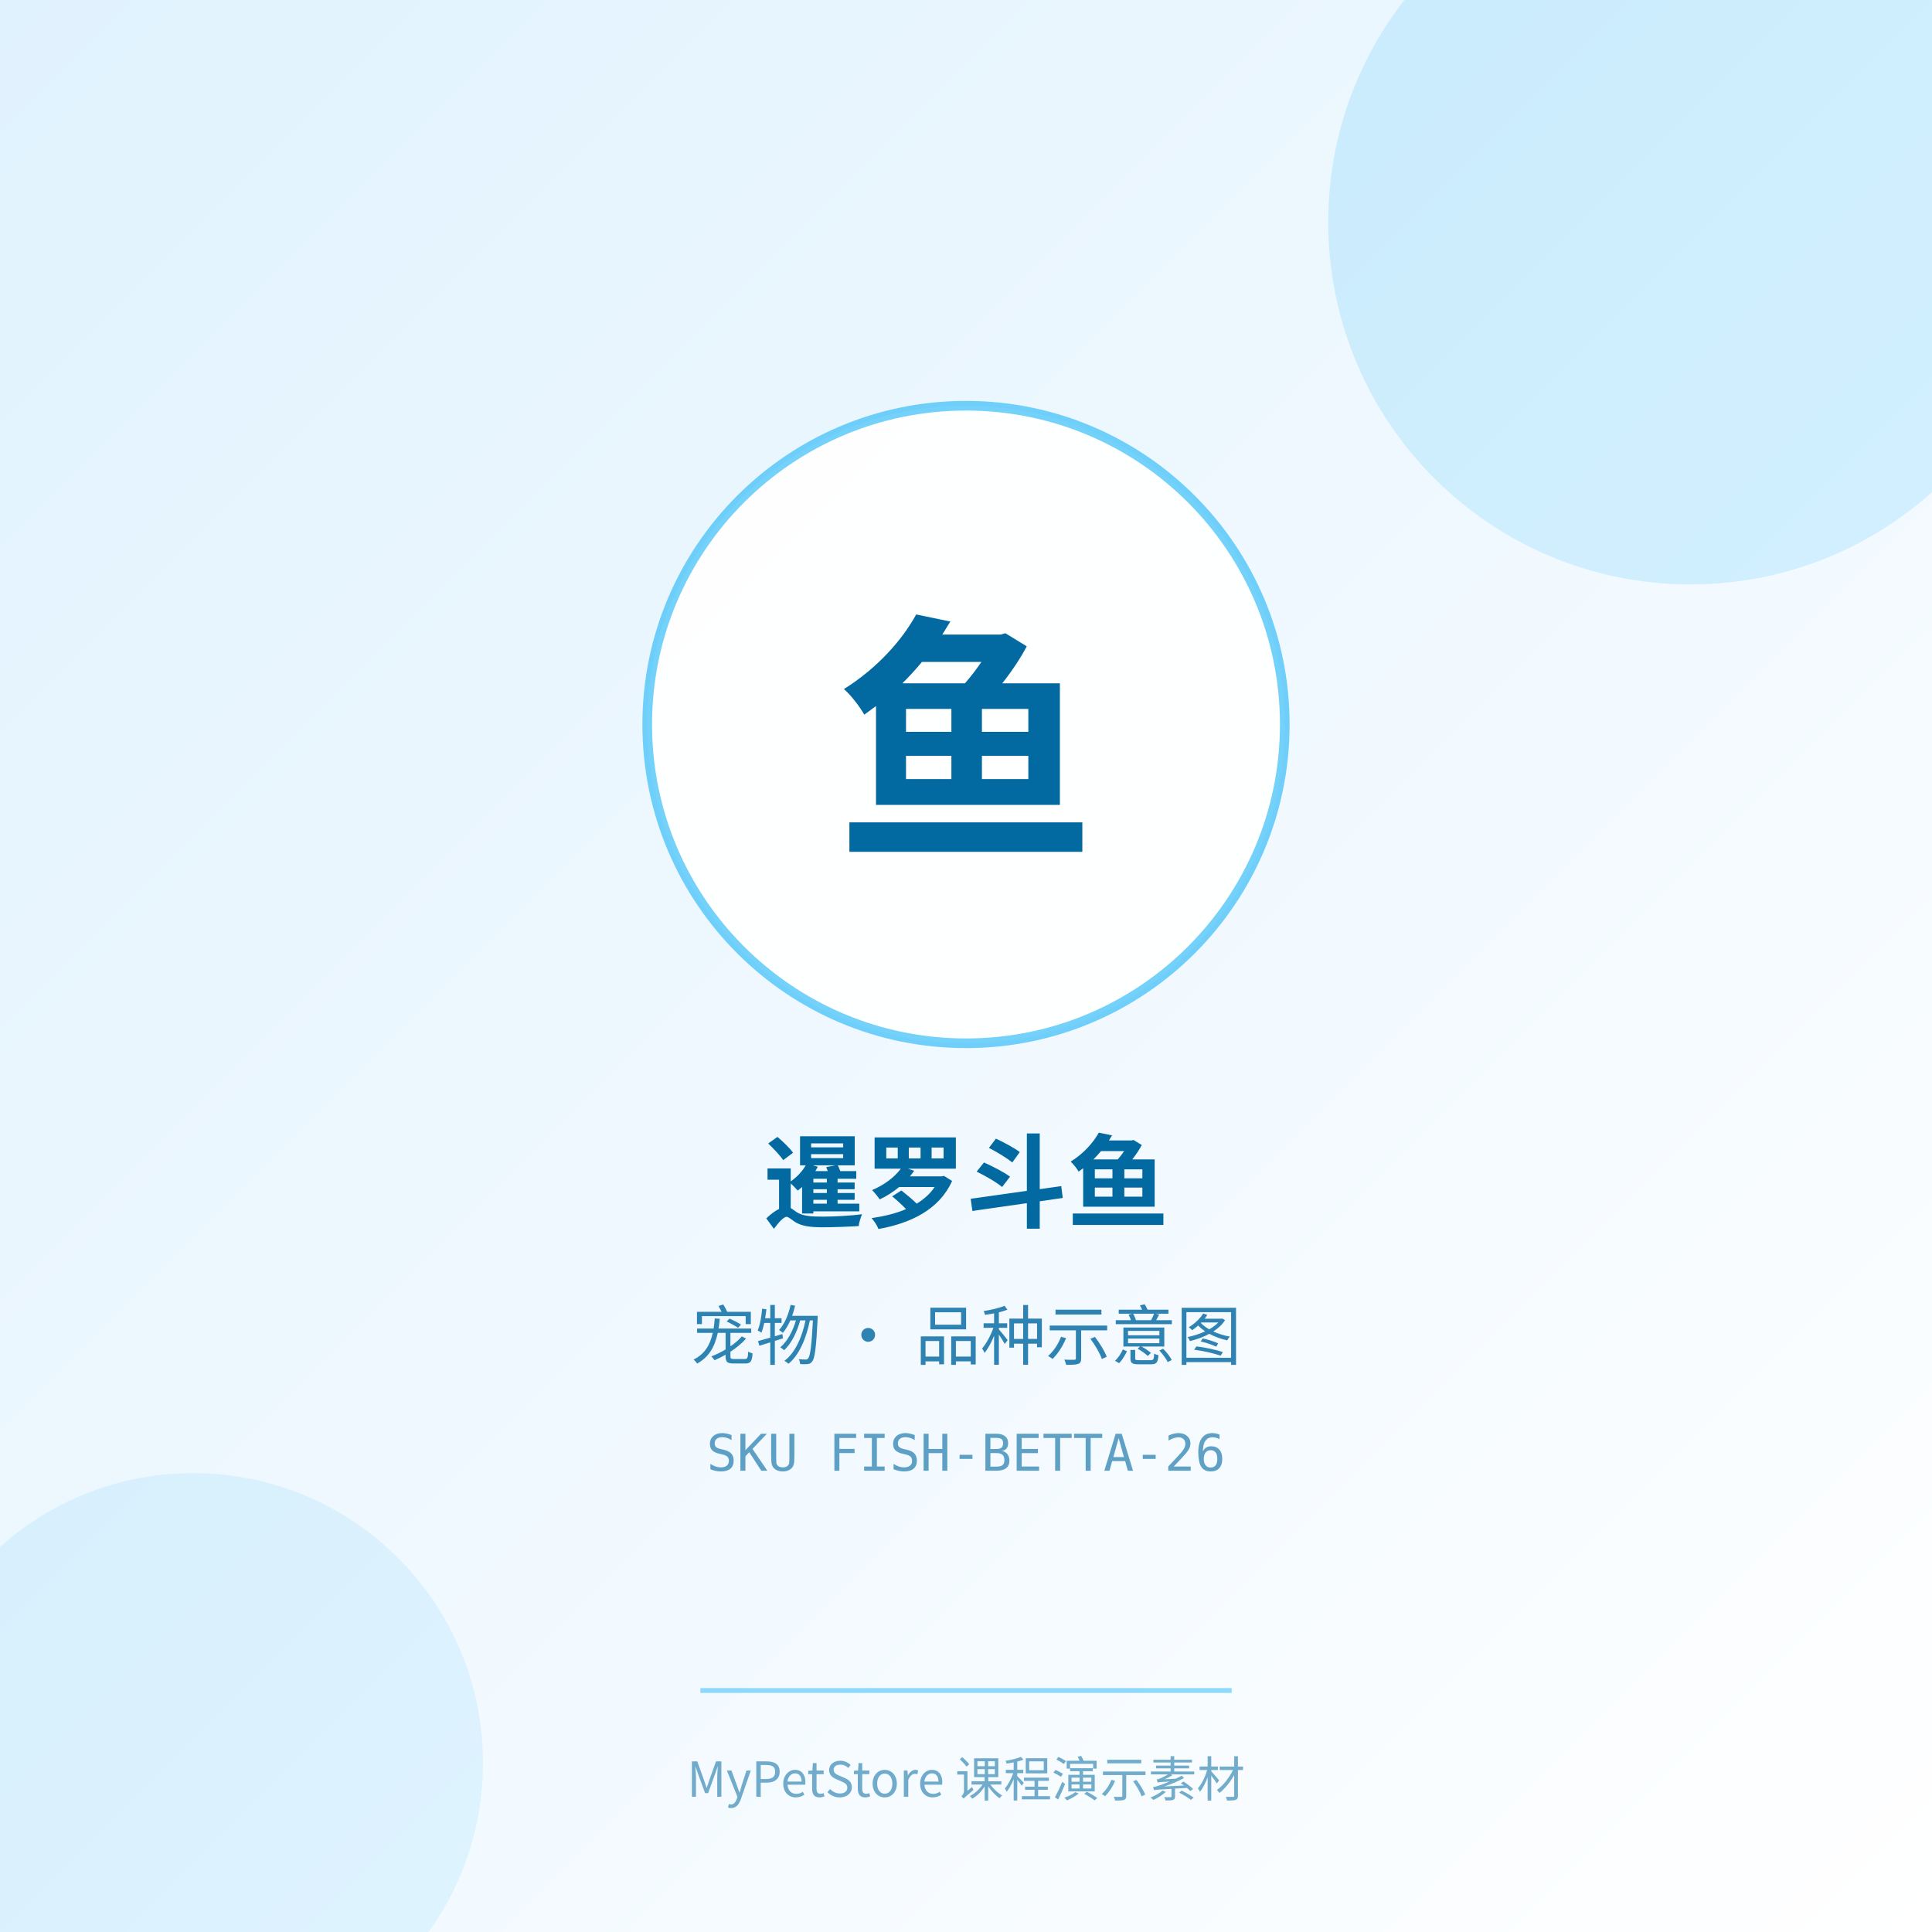
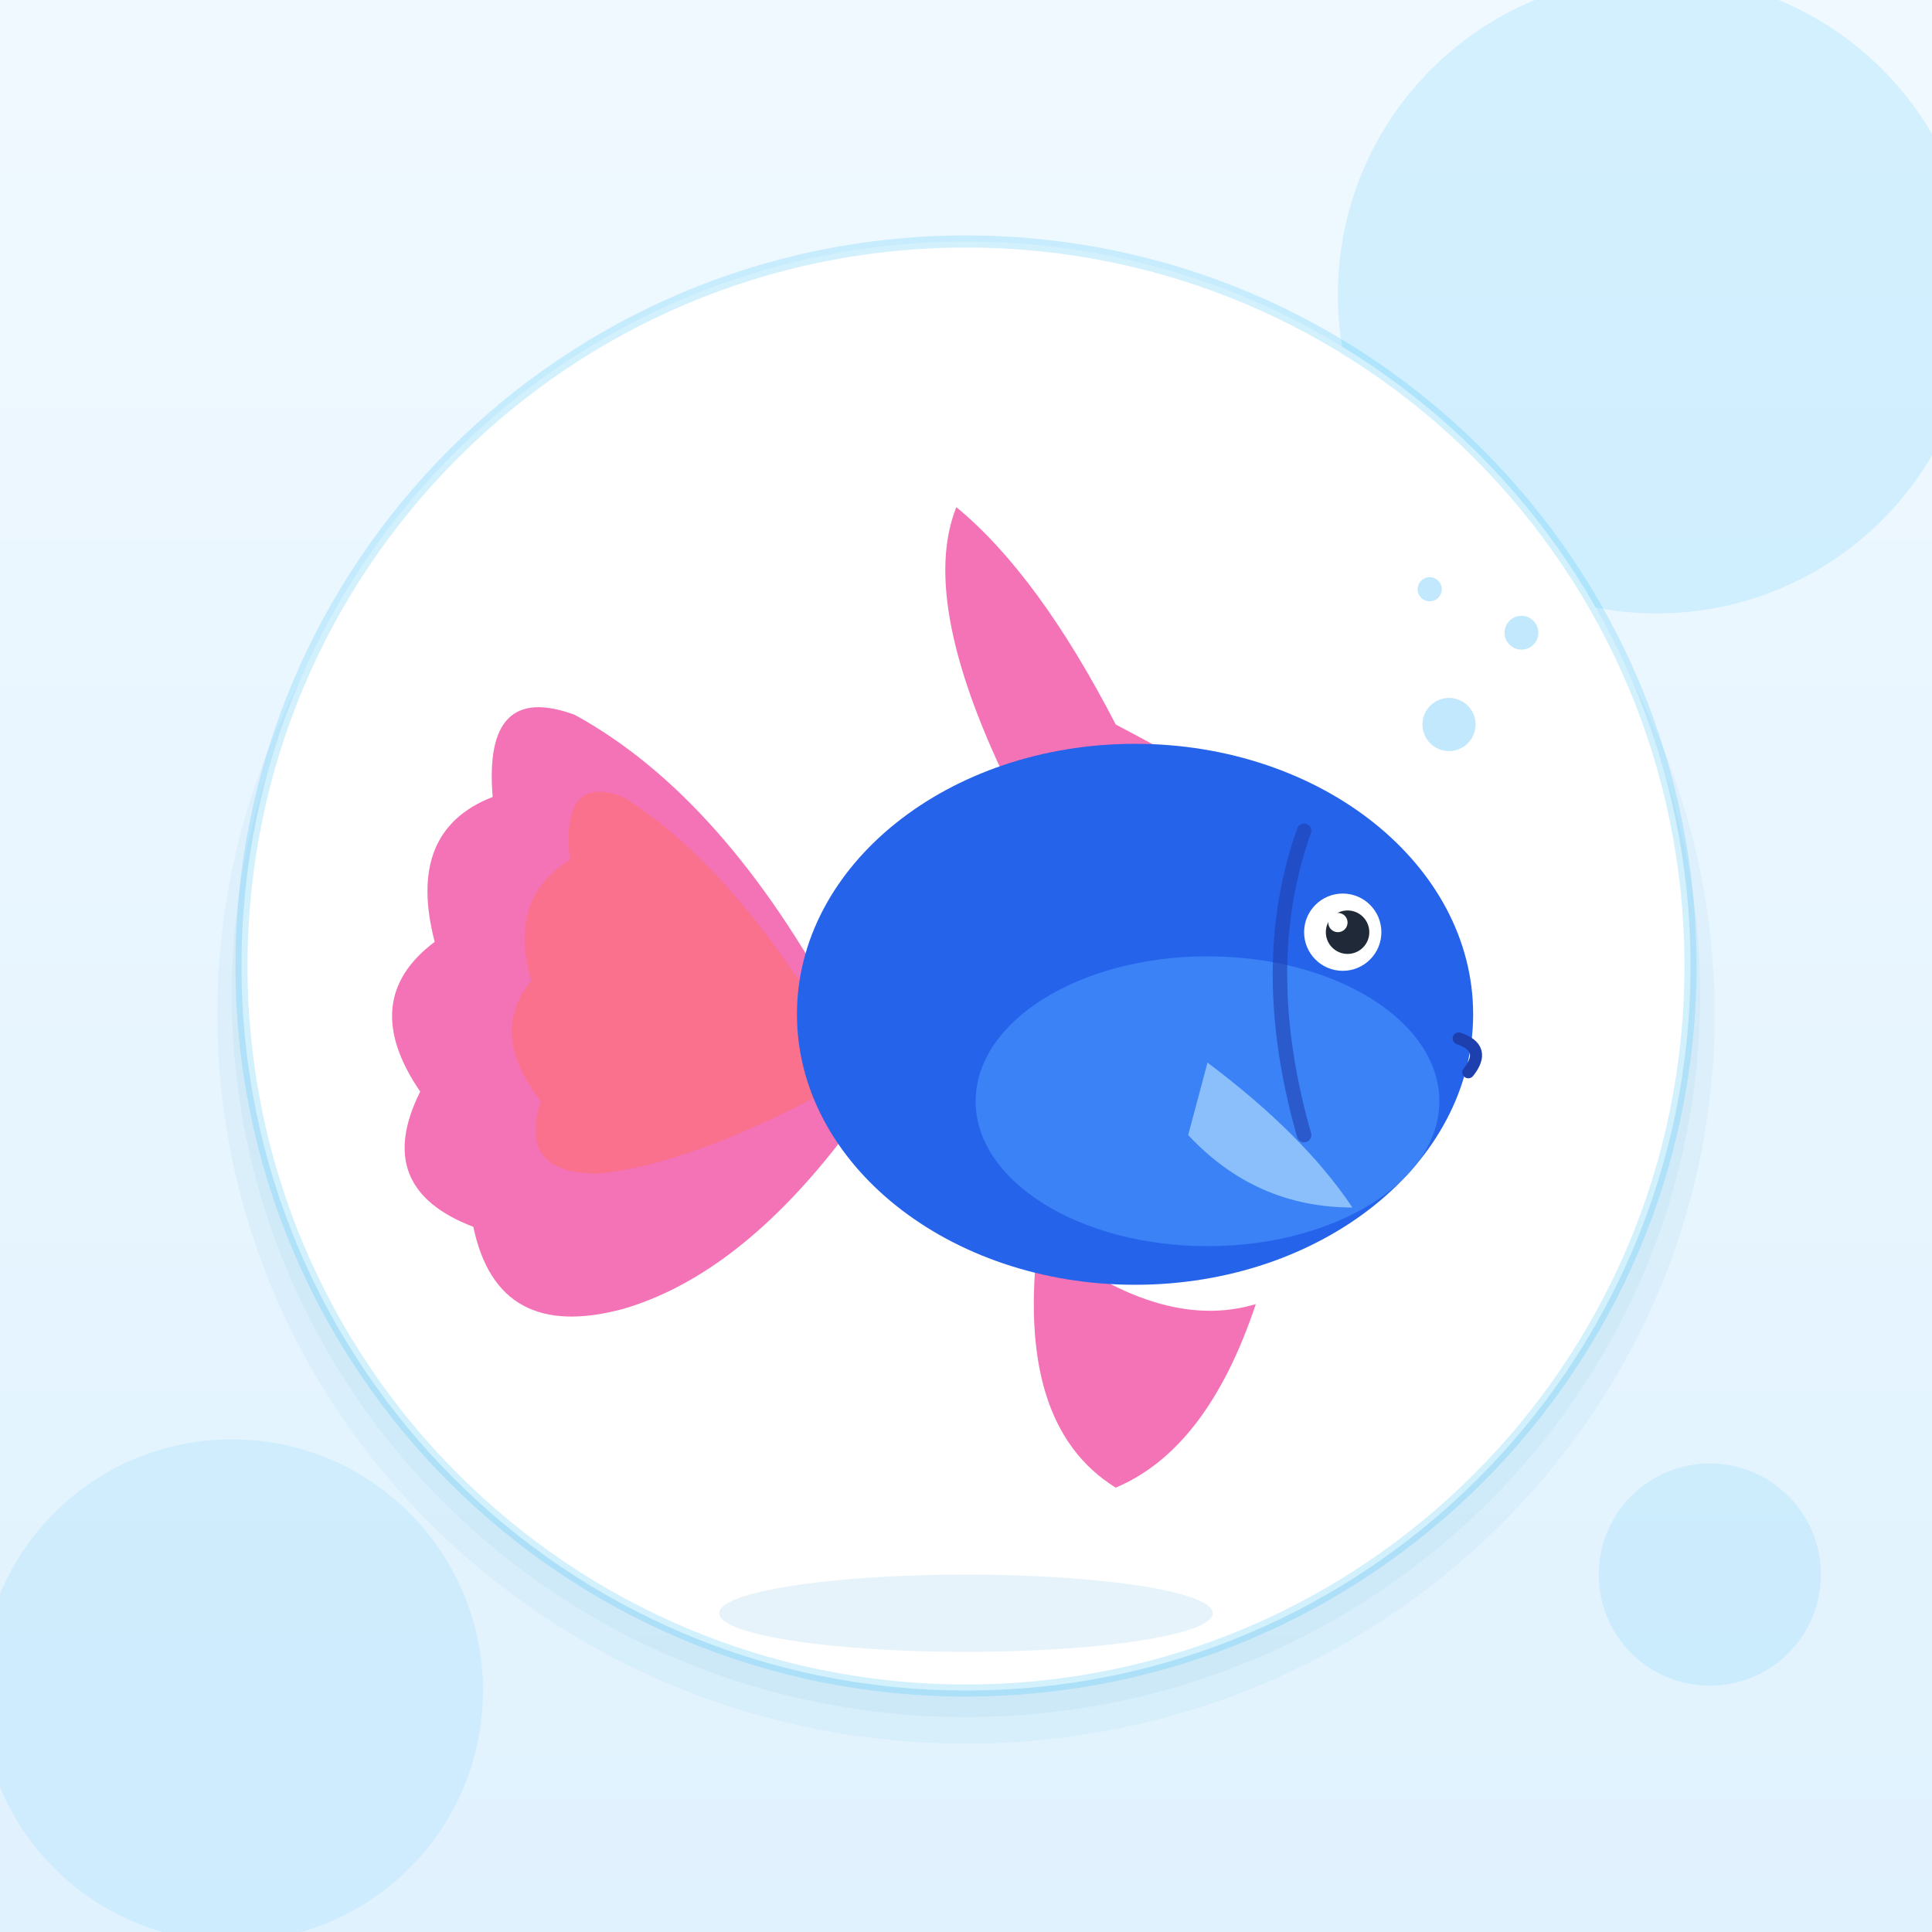
- <svg xmlns="http://www.w3.org/2000/svg" width="800" height="800" viewBox="0 0 800 800" role="img" aria-label="暹罗斗鱼 教学示意图">
+ <svg xmlns="http://www.w3.org/2000/svg" viewBox="0 0 800 800">
  <defs>
-     <linearGradient id="bg" x1="0" y1="0" x2="1" y2="1">
-       <stop offset="0%" stop-color="#e0f2fe" />
-       <stop offset="100%" stop-color="#ffffff" />
+     <linearGradient id="bg" x1="0" y1="0" x2="0" y2="1">
+       <stop offset="0" stop-color="#f0f9ff" />
+       <stop offset="1" stop-color="#e0f2fe" />
    </linearGradient>
  </defs>
  <rect width="800" height="800" fill="url(#bg)" />
-   <circle cx="700" cy="92" r="150" fill="#38bdf8" opacity="0.18" />
-   <circle cx="80" cy="730" r="120" fill="#38bdf8" opacity="0.12" />
-   <circle cx="400" cy="300" r="132" fill="#ffffff" opacity="0.94" />
-   <circle cx="400" cy="300" r="132" fill="none" stroke="#38bdf8" stroke-width="4" opacity="0.7" />
-   <text x="400" y="347" text-anchor="middle" font-family="Microsoft YaHei, PingFang SC, Noto Sans CJK SC, sans-serif" font-size="108" font-weight="700" fill="#0369a1">鱼</text>
-   <text x="400" y="505" text-anchor="middle" font-family="Microsoft YaHei, PingFang SC, Noto Sans CJK SC, sans-serif" font-size="42" font-weight="700" fill="#0369a1">暹罗斗鱼</text>
-   <text x="400" y="563" text-anchor="middle" font-family="Microsoft YaHei, PingFang SC, Noto Sans CJK SC, sans-serif" font-size="27" fill="#0369a1" opacity="0.82">宠物 · 品种示意图</text>
-   <text x="400" y="609" text-anchor="middle" font-family="Consolas, monospace" font-size="21" fill="#0369a1" opacity="0.62">SKU FISH-BETTA-26</text>
-   <line x1="290" y1="700" x2="510" y2="700" stroke="#38bdf8" stroke-width="2" opacity="0.55" />
-   <text x="400" y="744" text-anchor="middle" font-family="Microsoft YaHei, PingFang SC, Noto Sans CJK SC, sans-serif" font-size="20" fill="#0369a1" opacity="0.55">MyPetStore 课程演示素材</text>
+   <g id="deco" fill="#38bdf8">
+     <circle cx="686" cy="122" r="132" opacity="0.16" />
+     <circle cx="96" cy="700" r="104" opacity="0.12" />
+     <circle cx="708" cy="652" r="46" opacity="0.14" />
+   </g>
+   <g id="plate">
+     <ellipse cx="400" cy="420" rx="310" ry="302" fill="#0284c7" opacity="0.05" />
+     <ellipse cx="400" cy="412" rx="304" ry="299" fill="#0284c7" opacity="0.05" />
+     <circle cx="400" cy="400" r="300" fill="#ffffff" />
+     <circle cx="400" cy="400" r="300" fill="none" stroke="#38bdf8" stroke-width="5" opacity="0.22" />
+   </g>
+   <g id="art">
+     <ellipse cx="400" cy="668" rx="102.2" ry="16" fill="#0284c7" opacity="0.1" />
+     <path d="M 348 420 Q 300 330 238 296 Q 200 282 204 330 Q 168 344 180 390 Q 148 414 174 452 Q 154 492 196 508 Q 206 556 258 542 Q 306 528 350 470 Z" fill="#f472b6" />
+     <path d="M 340 420 Q 300 356 258 330 Q 232 320 236 356 Q 210 372 220 406 Q 202 428 224 456 Q 214 486 248 486 Q 286 482 342 452 Z" fill="#fb7185" opacity="0.8" />
+     <path d="M 420 330 Q 380 250 396 210 Q 430 238 462 300 Q 500 320 540 344 L 500 348 Q 456 330 420 330 Z" fill="#f472b6" />
+     <path d="M 430 512 Q 420 590 462 616 Q 500 600 520 540 Q 480 552 430 512 Z" fill="#f472b6" />
+     <ellipse cx="470" cy="420" rx="140" ry="112" fill="#2563eb" />
+     <ellipse cx="500" cy="456" rx="96" ry="60" fill="#3b82f6" />
+     <path d="M 500 440 Q 540 470 560 500 Q 520 500 492 470 Z" fill="#93c5fd" opacity="0.9" />
+     <path d="M 540 344 Q 520 400 540 470" fill="none" opacity="0.6" stroke="#1e40af" stroke-width="6" stroke-linecap="round" stroke-linejoin="round" />
+     <circle cx="556" cy="386" r="16" fill="#ffffff" />
+     <circle cx="558" cy="386" r="9" fill="#1f2937" />
+     <circle cx="554" cy="382" r="4" fill="#ffffff" />
+     <path d="M 604 430 Q 616 434 608 444" fill="none" stroke="#1e40af" stroke-width="5" stroke-linecap="round" stroke-linejoin="round" />
+     <circle cx="600" cy="300" r="11" fill="#bae6fd" opacity="0.9" />
+     <circle cx="630" cy="262" r="7" fill="#bae6fd" opacity="0.9" />
+     <circle cx="592" cy="244" r="5" fill="#bae6fd" opacity="0.9" />
+   </g>
</svg>
